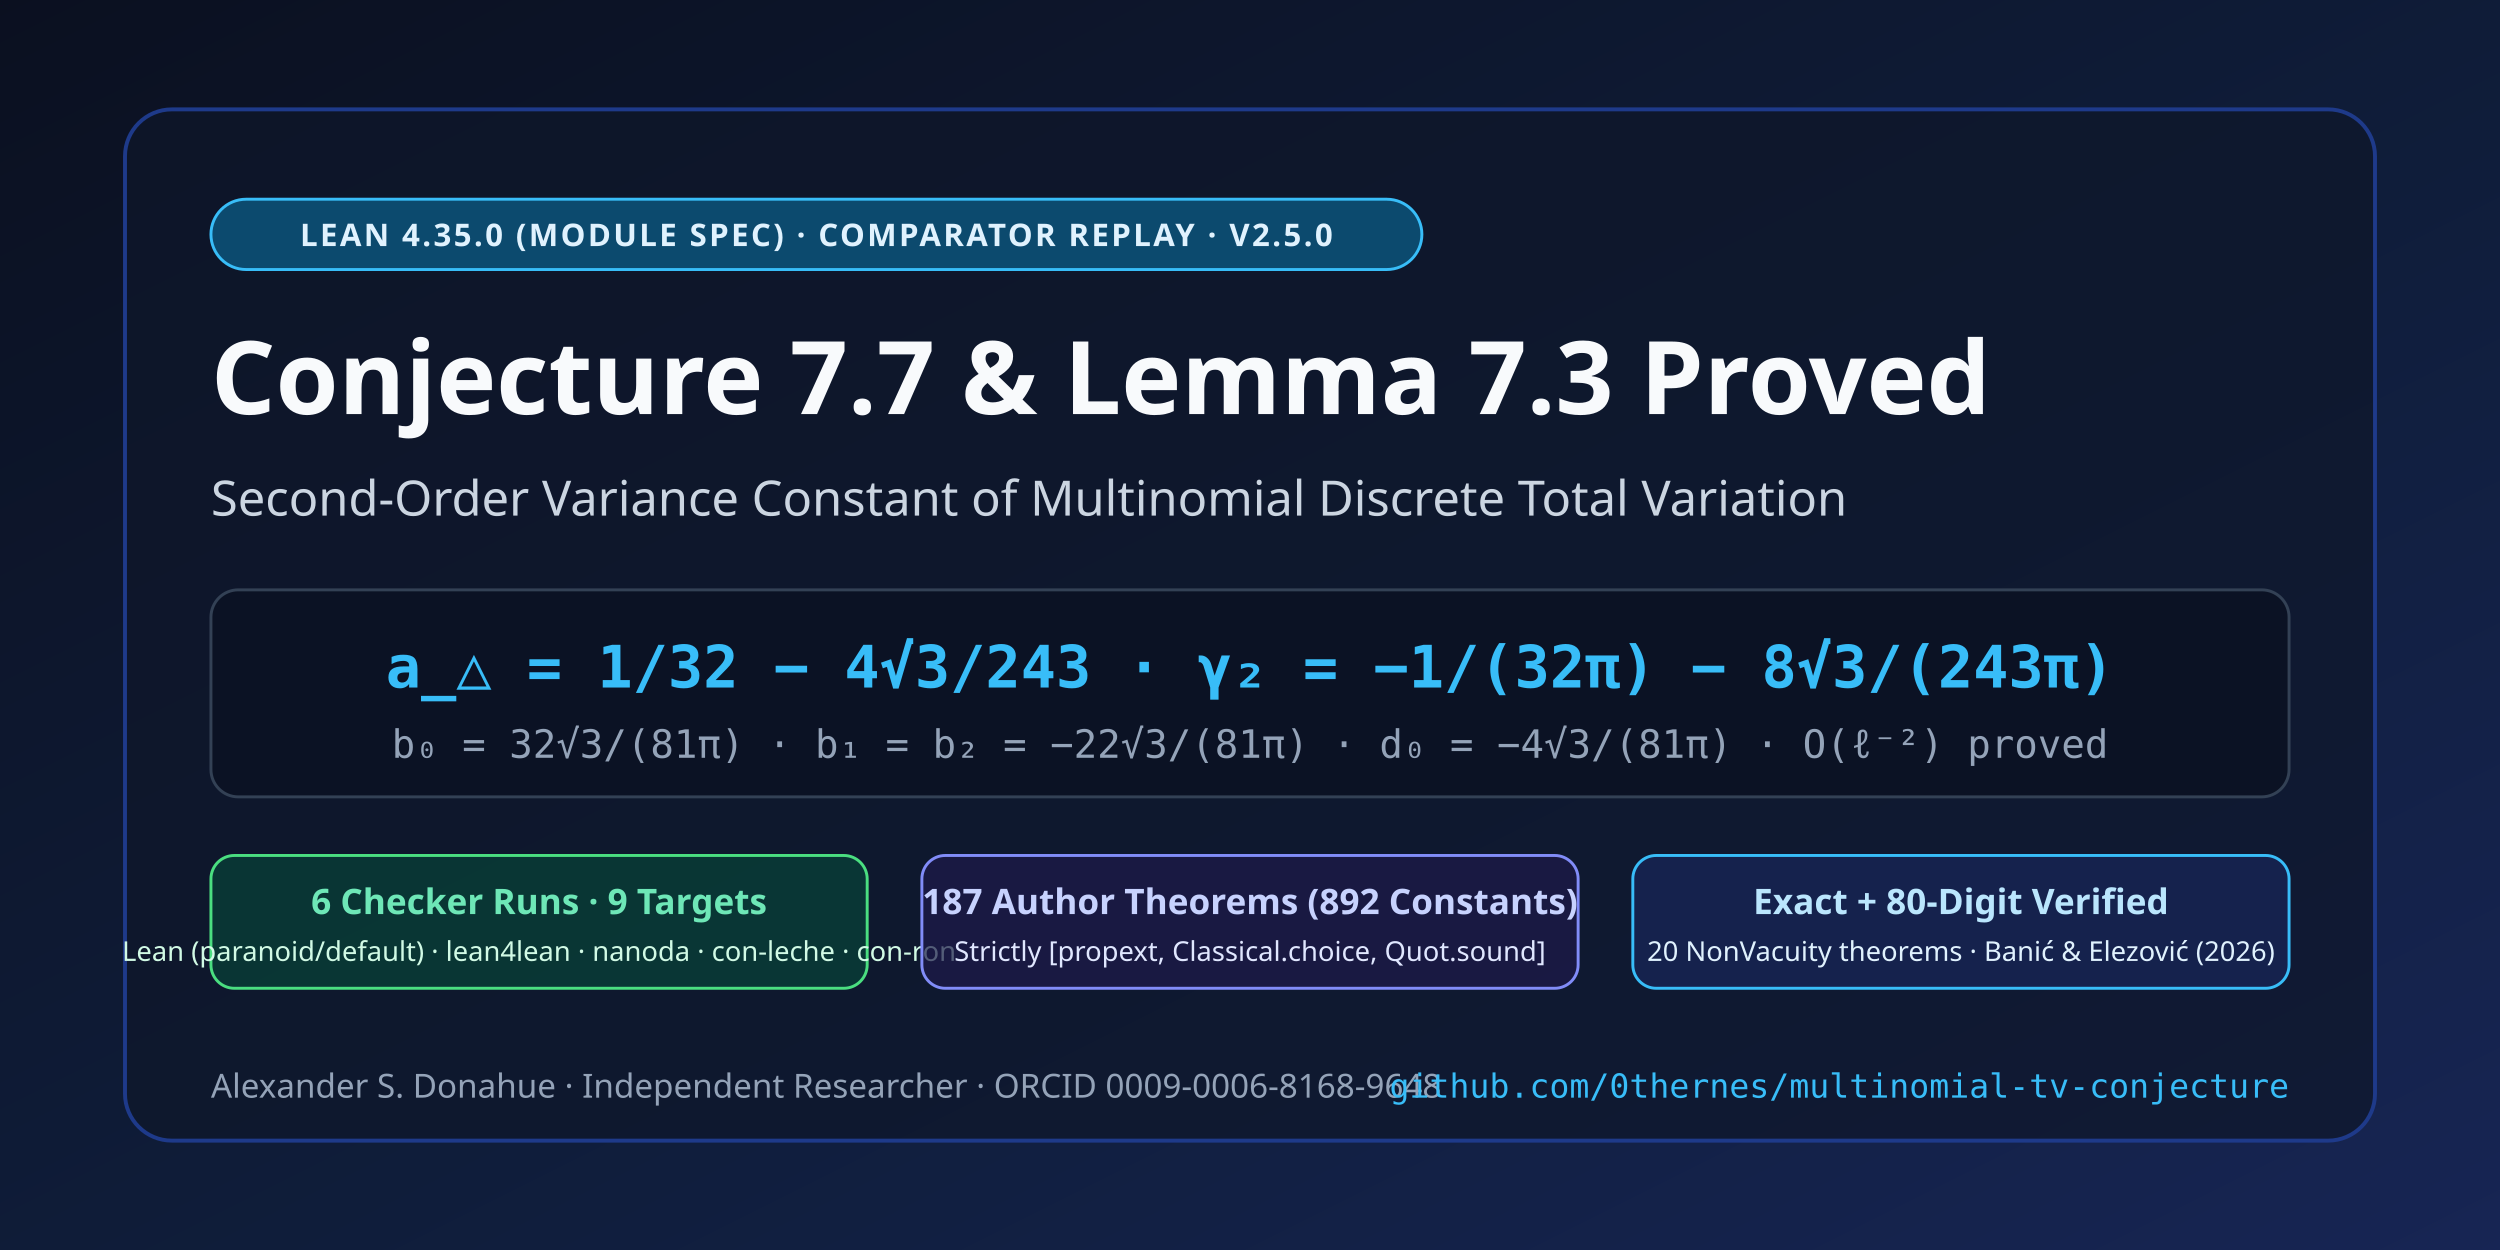
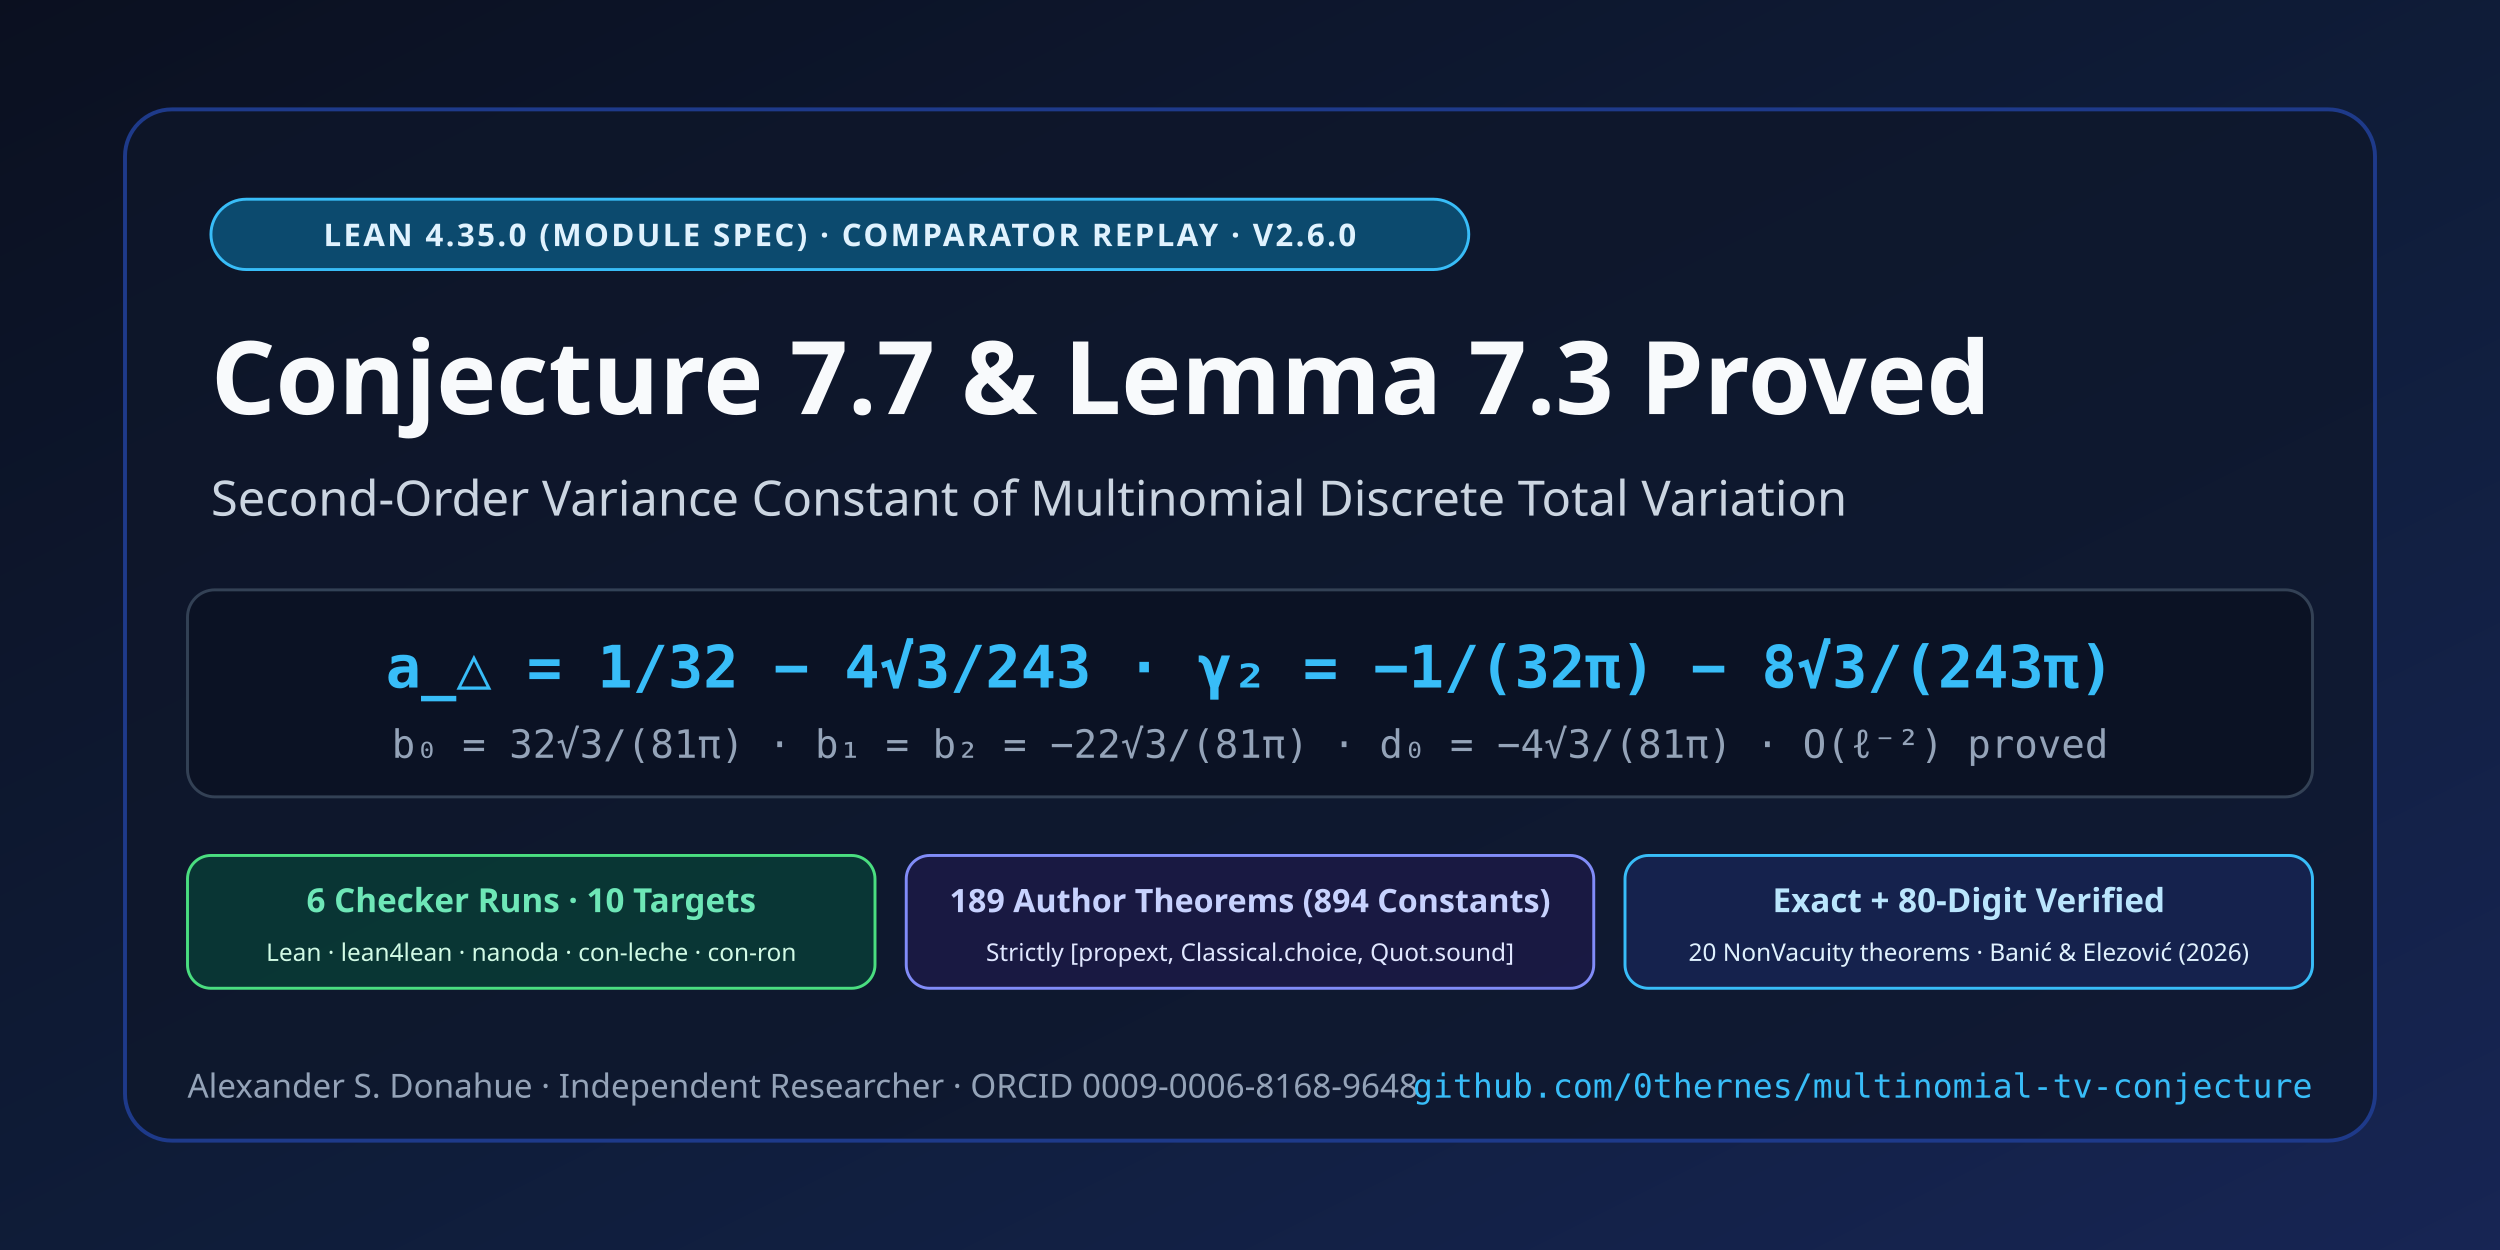
<svg xmlns="http://www.w3.org/2000/svg" width="1280" height="640" viewBox="0 0 1280 640" role="img" aria-label="Multinomial TV Conjecture — Lean 4.35.0 Proof of Conjecture 7.7 and Quantitative Lemma 7.3">
  <defs>
    <linearGradient id="bg" x1="0" y1="0" x2="1" y2="1">
      <stop offset="0%" stop-color="#0b1020" />
      <stop offset="55%" stop-color="#0f1d3a" />
      <stop offset="100%" stop-color="#172554" />
    </linearGradient>
    <linearGradient id="accent" x1="0" y1="0" x2="1" y2="0">
      <stop offset="0%" stop-color="#38bdf8" />
      <stop offset="100%" stop-color="#4ade80" />
    </linearGradient>
  </defs>
  <rect width="1280" height="640" fill="url(#bg)" />
  <rect x="64" y="56" width="1152" height="528" rx="24" fill="#0f172a" fill-opacity="0.72" stroke="#1e3a8a" stroke-width="2" />
-   <rect x="108" y="102" width="620" height="36" rx="18" fill="#0c4a6e" stroke="#38bdf8" stroke-width="1.5" />
-   <text x="418" y="126" fill="#e0f2fe" font-family="Segoe UI, system-ui, sans-serif" font-size="16" font-weight="700" text-anchor="middle" letter-spacing="1.2">LEAN 4.35.0 (MODULE SPEC) · COMPARATOR REPLAY · V2.5.0</text>
+   <rect x="108" y="102" width="644" height="36" rx="18" fill="#0c4a6e" stroke="#38bdf8" stroke-width="1.5" />
+   <text x="430" y="126" fill="#e0f2fe" font-family="Segoe UI, system-ui, sans-serif" font-size="16" font-weight="700" text-anchor="middle" letter-spacing="1.2">LEAN 4.35.0 (MODULE SPEC) · COMPARATOR REPLAY · V2.6.0</text>
  <text x="108" y="212" fill="#f8fafc" font-family="Segoe UI, system-ui, sans-serif" font-size="52" font-weight="800">Conjecture 7.7 &amp; Lemma 7.3 Proved</text>
  <text x="108" y="264" fill="#cbd5e1" font-family="Segoe UI, system-ui, sans-serif" font-size="25" font-weight="500">Second-Order Variance Constant of Multinomial Discrete Total Variation</text>
-   <rect x="108" y="302" width="1064" height="106" rx="14" fill="#0b1224" stroke="#334155" stroke-width="1.5" />
+   <rect x="96" y="302" width="1088" height="106" rx="14" fill="#0b1224" stroke="#334155" stroke-width="1.5" />
  <text x="640" y="352" fill="#38bdf8" font-family="Consolas, Menlo, monospace" font-size="30" font-weight="700" text-anchor="middle">a_△ = 1/32 − 4√3/243     ·     γ₂ = −1/(32π) − 8√3/(243π)</text>
  <text x="640" y="388" fill="#94a3b8" font-family="Consolas, Menlo, monospace" font-size="20" text-anchor="middle">b₀ = 32√3/(81π)   ·   b₁ = b₂ = −22√3/(81π)   ·   d₀ = −4√3/(81π)   ·   O(ℓ⁻²) proved</text>
-   <rect x="108" y="438" width="336" height="68" rx="12" fill="#064e3b" fill-opacity="0.55" stroke="#4ade80" stroke-width="1.5" />
-   <text x="276" y="468" fill="#6ee7b7" font-family="Segoe UI, system-ui, sans-serif" font-size="18" font-weight="700" text-anchor="middle">6 Checker Runs · 9 Targets</text>
-   <text x="276" y="492" fill="#d1fae5" font-family="Segoe UI, system-ui, sans-serif" font-size="14" text-anchor="middle">Lean (paranoid/default) · lean4lean · nanoda · con-leche · con-ron</text>
-   <rect x="472" y="438" width="336" height="68" rx="12" fill="#1e1b4b" fill-opacity="0.7" stroke="#818cf8" stroke-width="1.5" />
-   <text x="640" y="468" fill="#c7d2fe" font-family="Segoe UI, system-ui, sans-serif" font-size="18" font-weight="700" text-anchor="middle">187 Author Theorems (892 Constants)</text>
-   <text x="640" y="492" fill="#e0e7ff" font-family="Segoe UI, system-ui, sans-serif" font-size="14" text-anchor="middle">Strictly [propext, Classical.choice, Quot.sound]</text>
-   <rect x="836" y="438" width="336" height="68" rx="12" fill="#172554" fill-opacity="0.8" stroke="#38bdf8" stroke-width="1.5" />
-   <text x="1004" y="468" fill="#bae6fd" font-family="Segoe UI, system-ui, sans-serif" font-size="18" font-weight="700" text-anchor="middle">Exact + 80-Digit Verified</text>
-   <text x="1004" y="492" fill="#e0f2fe" font-family="Segoe UI, system-ui, sans-serif" font-size="14" text-anchor="middle">20 NonVacuity theorems · Banić &amp; Elezović (2026)</text>
-   <line x1="108" y1="532" x2="1172" y2="532" stroke="url(#accent)" stroke-width="2" stroke-opacity="0.5" />
-   <text x="108" y="562" fill="#94a3b8" font-family="Segoe UI, system-ui, sans-serif" font-size="17">Alexander S. Donahue · Independent Researcher · ORCID 0009-0006-8168-9648</text>
-   <text x="1172" y="562" fill="#38bdf8" font-family="Consolas, monospace" font-size="17" text-anchor="end">github.com/0thernes/multinomial-tv-conjecture</text>
+   <rect x="96" y="438" width="352" height="68" rx="12" fill="#064e3b" fill-opacity="0.55" stroke="#4ade80" stroke-width="1.5" />
+   <text x="272" y="467" fill="#6ee7b7" font-family="Segoe UI, system-ui, sans-serif" font-size="17" font-weight="700" text-anchor="middle">6 Checker Runs · 10 Targets</text>
+   <text x="272" y="492" fill="#d1fae5" font-family="Segoe UI, system-ui, sans-serif" font-size="12.5" text-anchor="middle">Lean · lean4lean · nanoda · con-leche · con-ron</text>
+   <rect x="464" y="438" width="352" height="68" rx="12" fill="#1e1b4b" fill-opacity="0.7" stroke="#818cf8" stroke-width="1.5" />
+   <text x="640" y="467" fill="#c7d2fe" font-family="Segoe UI, system-ui, sans-serif" font-size="16.5" font-weight="700" text-anchor="middle">189 Author Theorems (894 Constants)</text>
+   <text x="640" y="492" fill="#e0e7ff" font-family="Segoe UI, system-ui, sans-serif" font-size="12.5" text-anchor="middle">Strictly [propext, Classical.choice, Quot.sound]</text>
+   <rect x="832" y="438" width="352" height="68" rx="12" fill="#172554" fill-opacity="0.8" stroke="#38bdf8" stroke-width="1.5" />
+   <text x="1008" y="467" fill="#bae6fd" font-family="Segoe UI, system-ui, sans-serif" font-size="17" font-weight="700" text-anchor="middle">Exact + 80-Digit Verified</text>
+   <text x="1008" y="492" fill="#e0f2fe" font-family="Segoe UI, system-ui, sans-serif" font-size="12.5" text-anchor="middle">20 NonVacuity theorems · Banić &amp; Elezović (2026)</text>
+   <line x1="96" y1="532" x2="1184" y2="532" stroke="url(#accent)" stroke-width="2" stroke-opacity="0.5" />
+   <text x="96" y="562" fill="#94a3b8" font-family="Segoe UI, system-ui, sans-serif" font-size="17">Alexander S. Donahue · Independent Researcher · ORCID 0009-0006-8168-9648</text>
+   <text x="1184" y="562" fill="#38bdf8" font-family="Consolas, monospace" font-size="17" text-anchor="end">github.com/0thernes/multinomial-tv-conjecture</text>
</svg>
